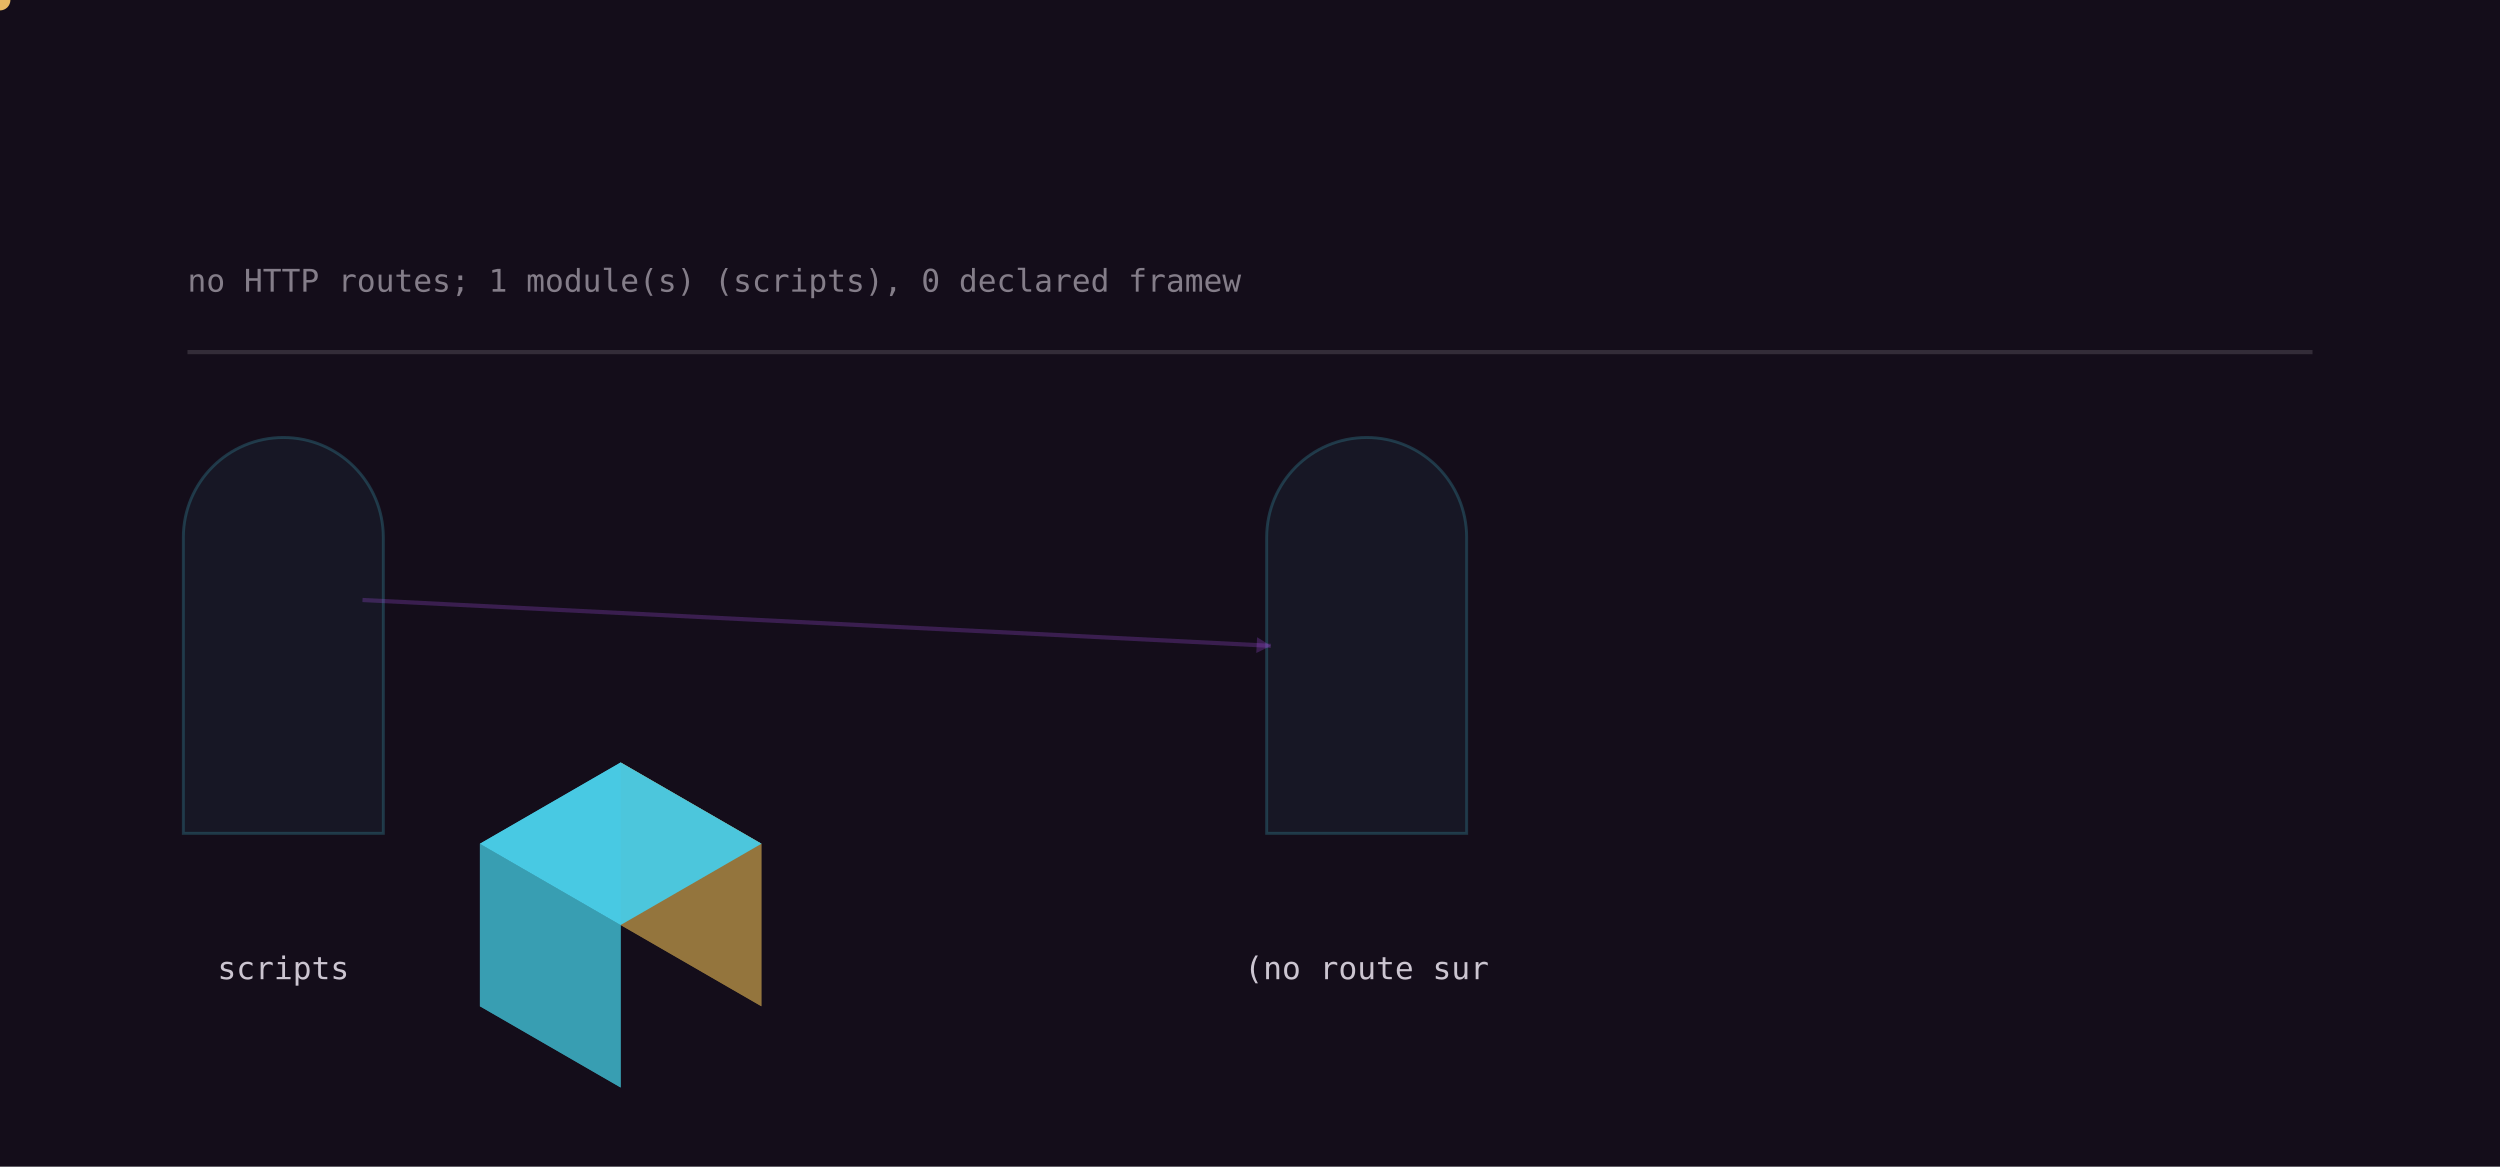
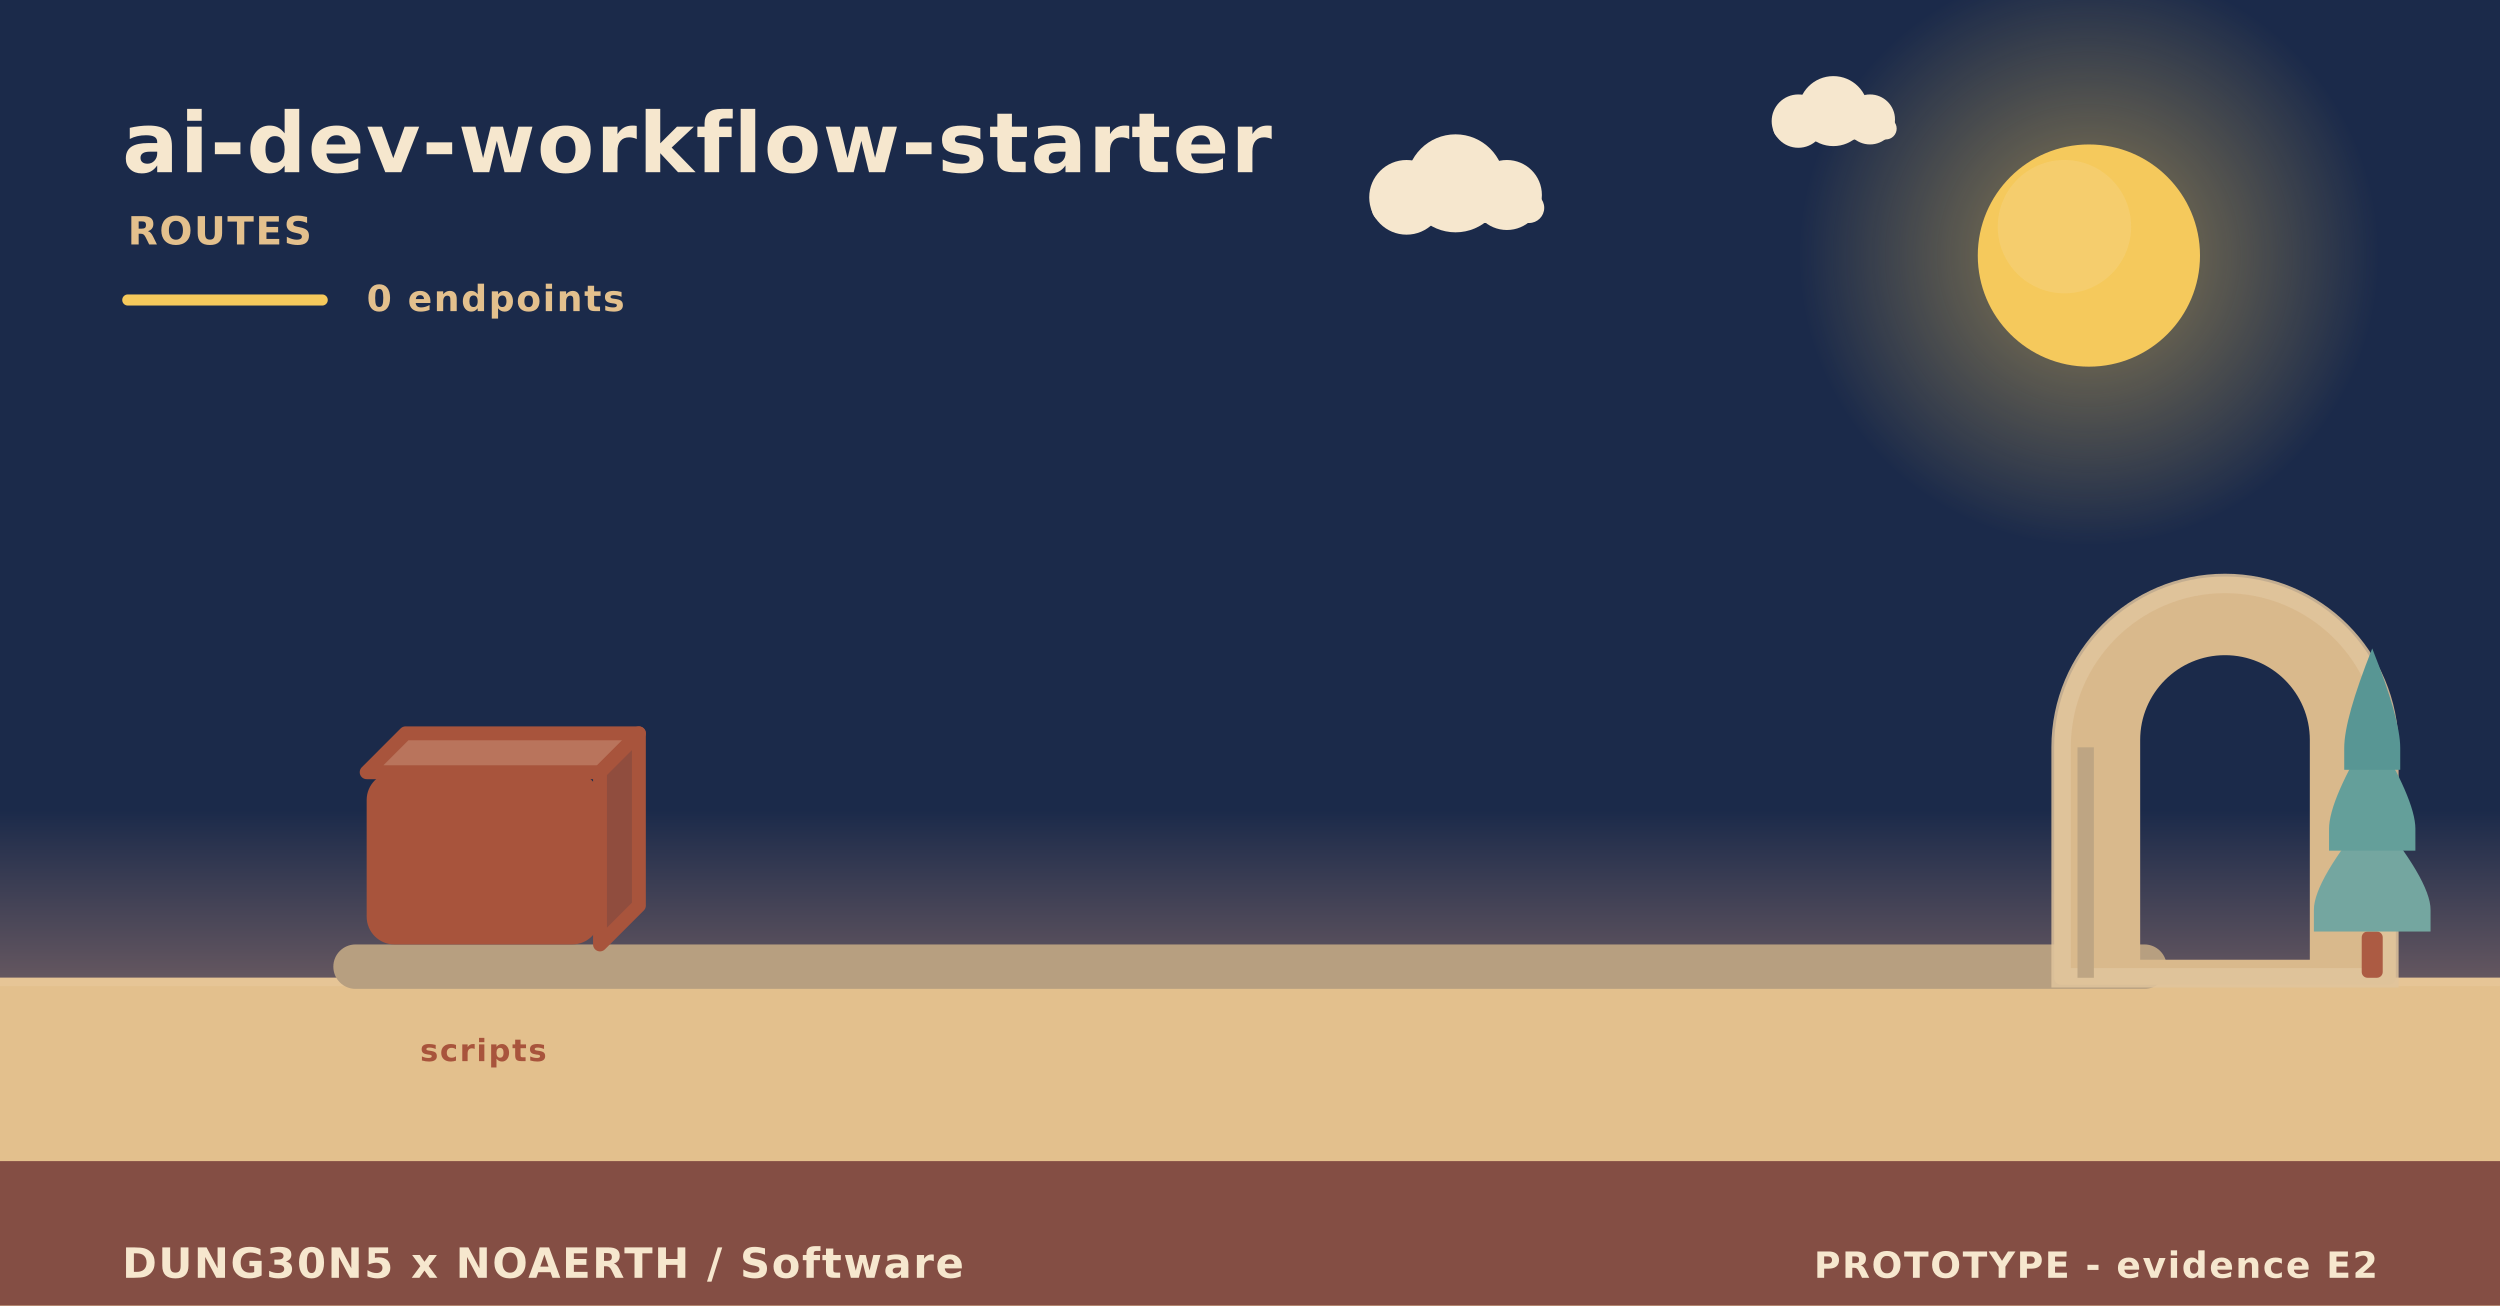
- <svg xmlns="http://www.w3.org/2000/svg" viewBox="0 0 1200 560" width="1200" height="560" role="img" aria-label="ai-dev-workflow-starter data flow">
-   <rect width="1200" height="560" fill="#140d1a" />
-   <defs>
-     <linearGradient id="gf" x1="0" y1="0" x2="1" y2="1">
-       <stop offset="0%" stop-color="#9d4edd" />
-       <stop offset="100%" stop-color="#48cae4" />
-     </linearGradient>
-   </defs>
-   <path d="M88.00,400.00 L88.00,258.00 A48.00,48.00 0 0 1 184.00,258.00 L184.00,400.00 Z" fill="rgba(72,202,228,0.100)" opacity="0.55" stroke="rgba(72,202,228,0.400)" stroke-width="1.4" />
-   <polygon points="-133.37,173.00 -65.82,212.00 -65.82,134.00 -133.37,95.00" fill="#94763d" opacity="0.95" />
-   <polygon points="-200.92,212.00 -133.37,251.00 -133.37,173.00 -200.92,134.00" fill="#389eb2" opacity="0.95" />
-   <polygon points="-133.37,95.00 -65.82,134.00 -133.37,173.00 -200.92,134.00" fill="#9d4edd" opacity="0.95" />
+ <svg xmlns="http://www.w3.org/2000/svg" width="900" height="470" viewBox="0 0 900 470" role="img" aria-label="ai-dev-workflow-starter - how data moves">
+   <linearGradient id="skyd" x1="0" y1="0" x2="0" y2="1">
+     <stop offset="0" stop-color="#1b2a4a" />
+     <stop offset="0.62" stop-color="#1b2a4a" />
+     <stop offset="1" stop-color="#f3ad8a" />
+   </linearGradient>
+   <rect width="900" height="470" fill="url(#skyd)" />
+   <radialGradient id="sund">
+     <stop offset="0.35" stop-color="#f5c95c" stop-opacity="0.34" />
+     <stop offset="1" stop-color="#f5c95c" stop-opacity="0" />
+   </radialGradient>
+   <circle cx="752" cy="92" r="104" fill="url(#sund)" />
+   <circle cx="752" cy="92" r="40" fill="#f5c95c" />
+   <circle cx="743.2" cy="81.6" r="24" fill="#f5d27e" opacity="0.5" />
  <g>
-     <polygon points="-133.37,173.00 -65.82,212.00 -65.82,134.00 -133.37,95.00" fill="#94763d" opacity="0.95" />
-     <polygon points="-200.92,212.00 -133.37,251.00 -133.37,173.00 -200.92,134.00" fill="#389eb2" opacity="0.95" />
-     <polygon points="-133.37,95.00 -65.82,134.00 -133.37,173.00 -200.92,134.00" fill="#9d4edd" opacity="0.95" />
-     <animate attributeName="opacity" values="0.25;1.0;0.25" dur="5.375s" begin="0.0s" repeatCount="indefinite" />
+     <circle cx="524" cy="66" r="17.64" fill="#f6e7ce" />
+     <circle cx="506.36" cy="71.04" r="13.44" fill="#f6e7ce" />
+     <circle cx="542.48" cy="70.2" r="12.6" fill="#f6e7ce" />
+     <rect x="493.76" y="69.36" width="62.16" height="10.92" rx="5.46" fill="#f6e7ce" />
+     <animateTransform attributeName="transform" type="translate" values="0 0;24 0;0 0" dur="36s" begin="0s" repeatCount="indefinite" />
  </g>
-   <text x="136" y="470" font-family="ui-monospace,Menlo,monospace" font-size="15" fill="rgba(244,238,248,0.820)" text-anchor="middle">scripts</text>
-   <path d="M608.00,400.00 L608.00,258.00 A48.00,48.00 0 0 1 704.00,258.00 L704.00,400.00 Z" fill="rgba(72,202,228,0.100)" opacity="0.55" stroke="rgba(72,202,228,0.400)" stroke-width="1.4" />
-   <polygon points="297.91,444.00 365.46,483.00 365.46,405.00 297.91,366.00" fill="#94763d" opacity="0.95" />
-   <polygon points="230.36,483.00 297.91,522.00 297.91,444.00 230.36,405.00" fill="#389eb2" opacity="0.95" />
-   <polygon points="297.91,366.00 365.46,405.00 297.91,444.00 230.36,405.00" fill="#48cae4" opacity="0.95" />
  <g>
-     <polygon points="297.91,444.00 365.46,483.00 365.46,405.00 297.91,366.00" fill="#94763d" opacity="0.95" />
-     <polygon points="230.36,483.00 297.91,522.00 297.91,444.00 230.36,405.00" fill="#389eb2" opacity="0.95" />
-     <polygon points="297.91,366.00 365.46,405.00 297.91,444.00 230.36,405.00" fill="#48cae4" opacity="0.95" />
-     <animate attributeName="opacity" values="0.25;1.0;0.25" dur="5.375s" begin="0.4s" repeatCount="indefinite" />
+     <circle cx="660" cy="40" r="12.6" fill="#f6e7ce" />
+     <circle cx="647.4" cy="43.6" r="9.6" fill="#f6e7ce" />
+     <circle cx="673.2" cy="43" r="9" fill="#f6e7ce" />
+     <rect x="638.4" y="42.4" width="44.4" height="7.8" rx="3.9" fill="#f6e7ce" />
+     <animateTransform attributeName="transform" type="translate" values="0 0;-18 0;0 0" dur="46s" begin="3s" repeatCount="indefinite" />
  </g>
-   <text x="656" y="470" font-family="ui-monospace,Menlo,monospace" font-size="15" fill="rgba(244,238,248,0.820)" text-anchor="middle">(no route sur</text>
-   <line x1="174.00" y1="288.00" x2="610.00" y2="310.00" stroke="rgba(157,78,221,0.500)" stroke-width="2.00" opacity="0.55" />
-   <polygon points="610.00,310.00 603.40,305.86 603.02,313.45" fill="rgba(157,78,221,0.500)" opacity="0.55" />
-   <g opacity="0.9">
-     <circle cx="0.00" cy="0.00" r="5.00" fill="#ffcb69" opacity="1.00" />
-     <animateTransform attributeName="transform" type="translate" values="174.00,288.00 610.00,310.00" dur="4.3s" begin="0.0s" repeatCount="indefinite" />
-     <animateTransform attributeName="transform" type="translate" values="610.00,310.00 174.00,288.00" dur="4.3s" begin="2.15s" repeatCount="indefinite" />
+   <rect x="0" y="352" width="900" height="118" fill="#e3c08d" />
+   <rect x="0" y="352" width="900" height="3" fill="#e6c596" />
+   <text x="44" y="62" font-family="Verdana,DejaVu Sans,sans-serif" font-size="30" font-weight="700" letter-spacing="0.6" fill="#f6e7ce" text-anchor="start">ai-dev-workflow-starter</text>
+   <text x="46" y="88" font-family="Verdana,DejaVu Sans,sans-serif" font-size="14" font-weight="700" letter-spacing="0.6" fill="#e3c08d" text-anchor="start">ROUTES</text>
+   <rect x="44" y="106" width="74" height="4" rx="2" fill="#f5c95c" />
+   <text x="132" y="112" font-family="Verdana,DejaVu Sans,sans-serif" font-size="13" font-weight="700" letter-spacing="0.6" fill="#e3c08d" text-anchor="start">0 endpoints</text>
+   <rect x="120" y="340" width="660" height="16" rx="8" fill="#b79f80" />
+   <g>
+     <path d="M132,278 L216,278 L230,264 L146,264 Z" fill="#b9745c" stroke="#a8543c" stroke-width="5" stroke-linejoin="round" />
+     <path d="M216,278 L230,264 L230,326 L216,340 Z" fill="#904d3e" stroke="#a8543c" stroke-width="5" stroke-linejoin="round" />
+     <rect x="132" y="278" width="84" height="62" rx="10" fill="#a8543c" />
+     <animateTransform attributeName="transform" type="translate" values="0 10;0 0" dur="0.8s" begin="0s" fill="freeze" />
  </g>
-   <rect x="90.00" y="168.00" width="1020.00" height="2.00" rx="0.00" fill="rgba(244,238,248,0.140)" opacity="1.00" />
-   <text x="90" y="140" font-family="ui-monospace,Menlo,monospace" font-size="15" fill="rgba(244,238,248,0.500)">no HTTP routes; 1 module(s) (scripts), 0 declared framew</text>
+   <text x="174" y="382" font-family="Verdana,DejaVu Sans,sans-serif" font-size="11" font-weight="700" letter-spacing="0.6" fill="#a8543c" text-anchor="middle">scripts</text>
+   <path d="M742,352 L742,269.04 A59,59 0 0 1 860,269.04 L860,352 Z M767.96,348 L767.96,266.4 A33.04,33.04 0 0 1 834.04,266.4 L834.04,348 Z" fill="#d9b98c" fill-rule="evenodd" stroke="#d9b98c" stroke-width="5" stroke-linejoin="round" />
+   <path d="M742,352 L742,269.04 A59,59 0 0 1 860,269.04 L860,352 Z" fill="none" stroke="#e0c49c" stroke-width="7" stroke-linecap="round" opacity="0.85" />
+   <rect x="747.9" y="269.04" width="5.9" height="82.96" fill="#bea583" />
+   <rect x="850.22" y="335.36" width="7.56" height="16.64" rx="2.1" fill="#ac5b43" />
+   <path d="M854,291.68 Q833,317.01 833,327.5 Q833,335.36 833,335.36 L875,335.36 Q875,335.36 875,327.5 Q875,317.01 854,291.68 Z" fill="#74a6a0" />
+   <path d="M854,262.56 Q838.46,287.89 838.46,298.38 Q838.46,306.24 838.46,306.24 L869.54,306.24 Q869.54,306.24 869.54,298.38 Q869.54,287.89 854,262.56 Z" fill="#649f9a" />
+   <path d="M854,233.44 Q843.92,258.77 843.92,269.26 Q843.92,277.12 843.92,277.12 L864.08,277.12 Q864.08,277.12 864.08,269.26 Q864.08,258.77 854,233.44 Z" fill="#589694" />
+   <rect x="0" y="418" width="900" height="52" rx="0" fill="#7e4740" opacity="0.94" />
+   <text x="44" y="460" font-family="Verdana,DejaVu Sans,sans-serif" font-size="15" font-weight="700" letter-spacing="0.6" fill="#f6e7ce" text-anchor="start">DUNG30N5 x NOAERTH  /  Software</text>
+   <text x="856" y="460" font-family="Verdana,DejaVu Sans,sans-serif" font-size="13" font-weight="700" letter-spacing="0.6" fill="#f6e7ce" text-anchor="end">PROTOTYPE  -  evidence E2</text>
</svg>
